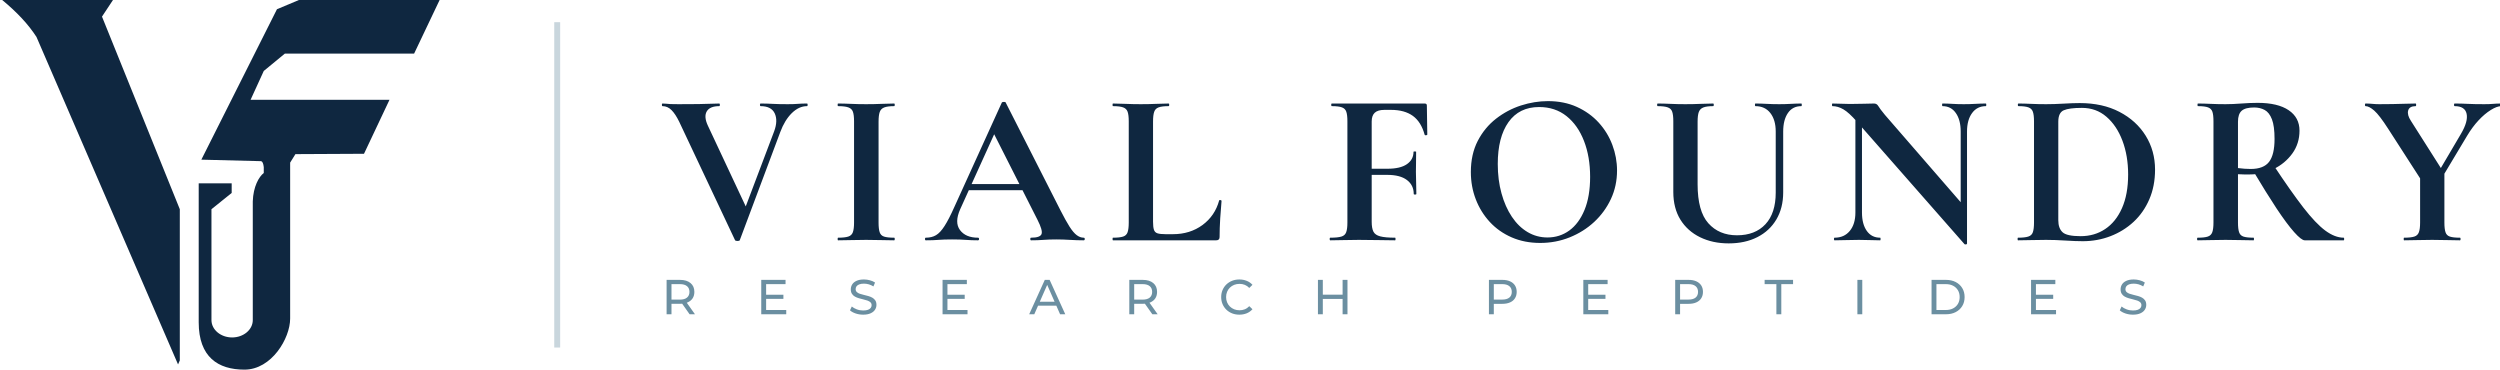
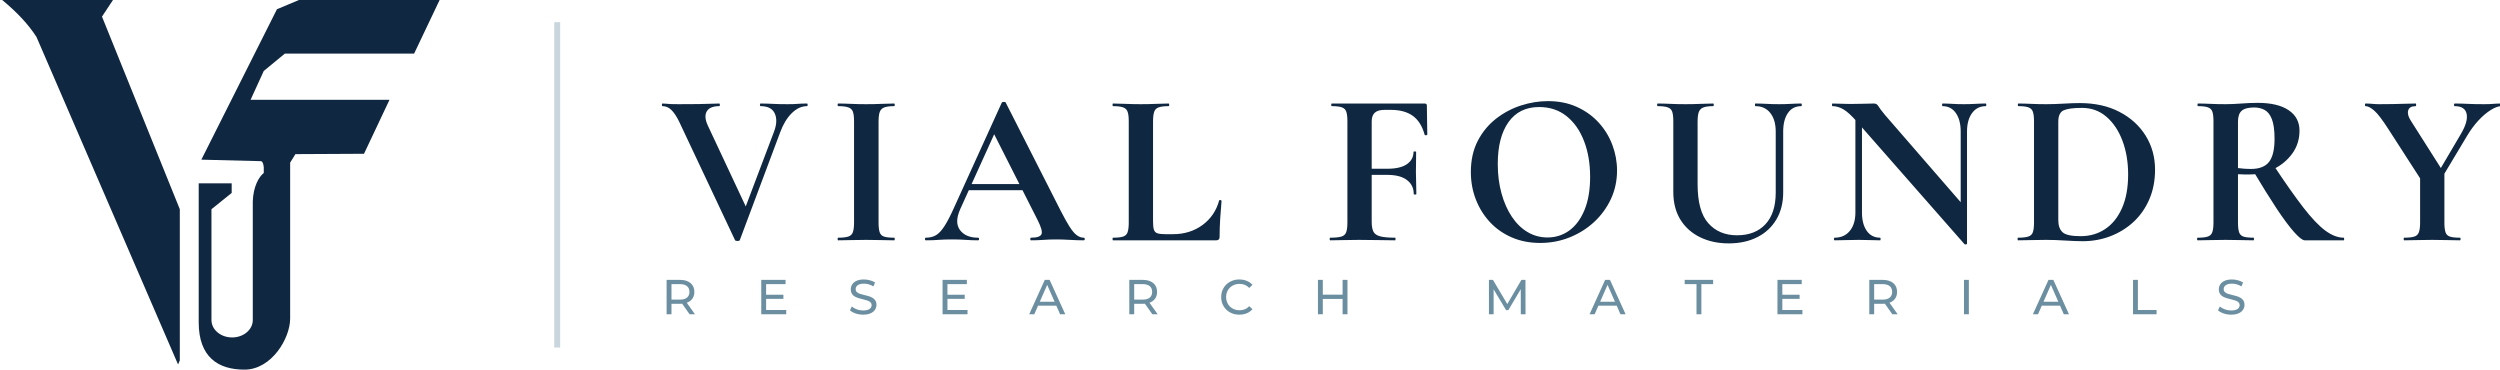
- <svg xmlns="http://www.w3.org/2000/svg" viewBox="0 0 676.19 100.00" width="676.19" height="100.00" role="img" aria-label="Vial Foundry - Research Peptides">
+ <svg xmlns="http://www.w3.org/2000/svg" viewBox="0 0 676.19 100.00" width="676.19" height="100.00" role="img" aria-label="Vial Foundry - Research Materials">
  <g transform="translate(0.000 0.000) scale(0.118906)" fill="#0F2740">
    <path d="M5 0L257 0L232 37.8L409 475.9L409 819.8L405 829L83 84.1Q56 42 5 0Z" />
    <path d="M680 0L1000 0L942 121.9L648 121.9L600 161.4L570 227L886 227L828 349.8L672 350.6L660 369.9L660 724.7C660 769.3 618 840.8 556 840.8C496 840.8 452 812.2 452 733.2L452 417L527 417L527 438.9L481 475.9L481 728.1A47 39.5 0 0 0 575 728.1L575 458.2C576 424.6 589 401.9 600 393.5L600 380.1C599 371.6 597 367.4 594 366.6L458 363.2L630 21Z" />
  </g>
  <rect x="149.91" y="6" width="1.6" height="88" fill="#C9D6DD" />
  <path d="M218.27 28.00Q218.45 28.00 218.45 28.36Q218.45 28.71 218.27 28.71Q216.08 28.71 214.16 30.60Q212.24 32.50 211.05 35.70L200.10 64.94Q200.04 65.18 199.48 65.18Q198.92 65.18 198.80 64.94L183.70 32.91Q182.69 30.84 181.63 29.78Q180.56 28.71 179.20 28.71Q179.02 28.71 179.02 28.36Q179.02 28.00 179.20 28.00Q179.91 28.00 180.30 28.06Q180.68 28.12 181.36 28.15Q182.04 28.18 183.52 28.18Q186.84 28.18 188.91 28.15Q190.98 28.12 192.29 28.06Q193.59 28.00 194.53 28.00Q194.71 28.00 194.71 28.36Q194.71 28.71 194.53 28.71Q191.99 28.71 191.16 30.13Q190.33 31.55 191.46 33.98L202.23 56.95L199.45 61.80L209.39 35.52Q210.46 32.62 209.54 30.66Q208.62 28.71 205.72 28.71Q205.55 28.71 205.55 28.36Q205.55 28.00 205.72 28.00Q207.44 28.00 208.98 28.09Q210.52 28.18 213.06 28.18Q214.72 28.18 215.76 28.09Q216.79 28.00 218.27 28.00ZM237.63 60.20Q237.63 61.92 237.93 62.81Q238.22 63.70 239.11 63.99Q240.00 64.29 241.84 64.29Q242.01 64.29 242.01 64.64Q242.01 65.00 241.84 65.00Q240.28 65.00 238.40 64.94Q236.52 64.88 234.26 64.88Q232.10 64.88 230.18 64.94Q228.25 65.00 226.68 65.00Q226.56 65.00 226.56 64.64Q226.56 64.29 226.70 64.29Q228.50 64.29 229.43 63.99Q230.35 63.70 230.68 62.81Q231.00 61.92 231.00 60.20V32.80Q231.00 31.08 230.69 30.22Q230.38 29.36 229.44 29.04Q228.51 28.71 226.68 28.71Q226.56 28.71 226.56 28.36Q226.56 28.00 226.68 28.00Q228.25 28.00 230.18 28.09Q232.10 28.18 234.26 28.18Q236.52 28.18 238.44 28.09Q240.35 28.00 241.84 28.00Q242.01 28.00 242.01 28.36Q242.01 28.71 241.84 28.71Q240.04 28.71 239.14 29.07Q238.25 29.42 237.94 30.31Q237.63 31.20 237.63 32.91ZM260.78 51.44 261.67 49.79H278.72L279.13 51.44ZM293.10 64.29Q293.40 64.29 293.40 64.64Q293.40 65.00 293.10 65.00Q291.33 65.00 289.40 64.88Q287.48 64.76 285.70 64.76Q283.69 64.76 282.21 64.88Q280.73 65.00 278.89 65.00Q278.66 65.00 278.66 64.64Q278.66 64.29 278.89 64.29Q281.32 64.29 281.71 63.31Q282.09 62.34 280.61 59.44L268.59 35.70L271.49 30.60L259.71 56.59Q258.12 60.15 259.65 62.22Q261.19 64.29 264.51 64.29Q264.81 64.29 264.81 64.64Q264.81 65.00 264.51 65.00Q262.73 65.00 261.25 64.88Q259.77 64.76 257.52 64.76Q255.21 64.76 253.82 64.88Q252.43 65.00 250.42 65.00Q250.18 65.00 250.18 64.64Q250.18 64.29 250.42 64.29Q252.02 64.29 253.17 63.61Q254.33 62.93 255.48 61.12Q256.64 59.32 258.12 56.00L270.96 27.76Q271.02 27.59 271.49 27.56Q271.97 27.53 272.03 27.76L286.83 56.89Q288.25 59.67 289.28 61.30Q290.32 62.93 291.24 63.61Q292.16 64.29 293.10 64.29ZM311.87 32.85V59.97Q311.87 61.42 312.11 62.14Q312.34 62.87 313.08 63.11Q313.81 63.34 315.24 63.34H317.26Q321.87 63.34 325.25 60.86Q328.62 58.37 329.75 54.23Q329.81 54.05 330.10 54.11Q330.40 54.17 330.40 54.34Q330.22 56.30 330.04 59.04Q329.87 61.78 329.87 64.11Q329.87 65.00 328.96 65.00H301.04Q300.92 65.00 300.92 64.64Q300.92 64.29 301.04 64.29Q302.86 64.29 303.77 63.99Q304.68 63.70 304.99 62.81Q305.30 61.92 305.30 60.20V32.80Q305.30 31.08 304.99 30.22Q304.68 29.36 303.77 29.04Q302.86 28.71 301.04 28.71Q300.92 28.71 300.92 28.36Q300.92 28.00 301.04 28.00Q302.46 28.00 304.43 28.09Q306.40 28.18 308.53 28.18Q310.80 28.18 312.70 28.09Q314.59 28.00 316.07 28.00Q316.25 28.00 316.25 28.36Q316.25 28.71 316.07 28.71Q314.28 28.71 313.38 29.04Q312.48 29.36 312.18 30.25Q311.87 31.14 311.87 32.85ZM359.82 65.00Q359.64 65.00 359.64 64.64Q359.64 64.29 359.82 64.29Q361.83 64.29 362.81 63.99Q363.79 63.70 364.11 62.81Q364.44 61.92 364.44 60.20V32.80Q364.44 31.08 364.14 30.22Q363.85 29.36 362.96 29.04Q362.07 28.71 360.24 28.71Q360.06 28.71 360.06 28.36Q360.06 28.00 360.24 28.00H385.34Q385.93 28.00 385.93 28.53L386.05 36.41Q386.05 36.52 385.75 36.58Q385.45 36.64 385.34 36.47Q384.39 32.97 382.14 31.34Q379.89 29.72 376.22 29.72H374.44Q372.67 29.72 371.84 30.49Q371.01 31.26 371.01 32.85V59.97Q371.01 61.74 371.48 62.66Q371.96 63.58 373.32 63.93Q374.68 64.29 377.34 64.29Q377.46 64.29 377.46 64.64Q377.46 65.00 377.34 65.00Q375.33 65.00 372.99 64.94Q370.65 64.88 367.52 64.88Q365.39 64.88 363.37 64.94Q361.36 65.00 359.82 65.00ZM382.38 52.45Q382.38 50.08 380.54 48.69Q378.71 47.30 375.21 47.30H367.87V45.64H375.27Q378.77 45.64 380.54 44.40Q382.32 43.16 382.32 41.08Q382.32 40.96 382.67 40.96Q383.03 40.96 383.03 41.08Q383.03 43.10 383.00 44.19Q382.97 45.29 382.97 46.47Q382.97 47.95 383.03 49.37Q383.09 50.79 383.09 52.45Q383.09 52.63 382.73 52.63Q382.38 52.63 382.38 52.45ZM416.59 65.71Q412.33 65.71 408.87 64.20Q405.41 62.69 402.95 60.03Q400.49 57.36 399.16 53.90Q397.83 50.44 397.83 46.53Q397.83 41.73 399.69 38.12Q401.56 34.51 404.64 32.11Q407.71 29.72 411.38 28.53Q415.05 27.35 418.67 27.35Q423.05 27.35 426.51 28.92Q429.97 30.49 432.40 33.15Q434.83 35.81 436.10 39.19Q437.37 42.56 437.37 46.12Q437.37 50.26 435.72 53.81Q434.06 57.36 431.19 60.03Q428.32 62.69 424.56 64.20Q420.80 65.71 416.59 65.71ZM418.55 64.23Q421.86 64.23 424.47 62.34Q427.07 60.44 428.58 56.77Q430.09 53.10 430.09 47.83Q430.09 42.39 428.43 38.12Q426.78 33.86 423.70 31.40Q420.62 28.95 416.30 28.95Q410.91 28.95 408.01 33.03Q405.11 37.12 405.11 44.34Q405.11 48.66 406.12 52.30Q407.12 55.94 408.93 58.64Q410.73 61.33 413.19 62.78Q415.65 64.23 418.55 64.23ZM480.29 35.58Q480.29 32.44 478.84 30.58Q477.39 28.71 474.79 28.71Q474.67 28.71 474.67 28.36Q474.67 28.00 474.79 28.00Q476.27 28.00 477.84 28.09Q479.41 28.18 481.24 28.18Q482.84 28.18 484.38 28.09Q485.92 28.00 487.22 28.00Q487.34 28.00 487.34 28.36Q487.34 28.71 487.22 28.71Q484.85 28.71 483.58 30.58Q482.31 32.44 482.31 35.58V52.04Q482.31 56.24 480.47 59.35Q478.64 62.45 475.32 64.14Q472.01 65.83 467.57 65.83Q463.24 65.83 459.84 64.17Q456.44 62.51 454.51 59.41Q452.59 56.30 452.59 51.92V32.80Q452.59 31.08 452.29 30.22Q452.00 29.36 451.08 29.04Q450.16 28.71 448.38 28.71Q448.21 28.71 448.21 28.36Q448.21 28.00 448.38 28.00Q449.92 28.00 451.82 28.09Q453.71 28.18 455.84 28.18Q458.09 28.18 459.99 28.09Q461.88 28.00 463.36 28.00Q463.54 28.00 463.54 28.36Q463.54 28.71 463.36 28.71Q461.59 28.71 460.70 29.07Q459.81 29.42 459.48 30.31Q459.16 31.20 459.16 32.91V49.84Q459.16 57.13 462.06 60.38Q464.96 63.64 469.81 63.64Q474.73 63.64 477.51 60.65Q480.29 57.66 480.29 52.09ZM501.84 57.48V29.36L503.62 29.48V57.48Q503.62 60.62 504.92 62.45Q506.22 64.29 508.53 64.29Q508.65 64.29 508.65 64.64Q508.65 65.00 508.53 65.00Q507.23 65.00 505.84 64.94Q504.45 64.88 502.79 64.88Q501.01 64.88 499.33 64.94Q497.64 65.00 496.22 65.00Q496.04 65.00 496.04 64.64Q496.04 64.29 496.22 64.29Q498.82 64.29 500.33 62.45Q501.84 60.62 501.84 57.48ZM532.03 65.89Q532.03 66.07 531.77 66.10Q531.50 66.12 531.38 66.07L502.20 32.85Q500.07 30.43 498.59 29.57Q497.11 28.71 495.63 28.71Q495.51 28.71 495.51 28.36Q495.51 28.00 495.63 28.00Q496.81 28.00 498.05 28.06Q499.30 28.12 500.36 28.12Q502.49 28.12 504.21 28.06Q505.93 28.00 506.87 28.00Q507.64 28.00 508.03 28.68Q508.41 29.36 509.83 31.08L531.56 56.12ZM532.03 35.58V65.89L530.32 64.11V35.58Q530.32 32.44 529.01 30.58Q527.71 28.71 525.40 28.71Q525.29 28.71 525.29 28.36Q525.29 28.00 525.40 28.00Q526.71 28.00 528.10 28.09Q529.49 28.18 531.15 28.18Q532.74 28.18 534.28 28.09Q535.82 28.00 537.13 28.00Q537.24 28.00 537.24 28.36Q537.24 28.71 537.13 28.71Q534.76 28.71 533.40 30.58Q532.03 32.44 532.03 35.58ZM563.35 65.24Q561.46 65.24 558.61 65.06Q555.77 64.88 553.42 64.88Q551.27 64.88 549.33 64.94Q547.38 65.00 545.83 65.00Q545.71 65.00 545.71 64.64Q545.71 64.29 545.83 64.29Q547.65 64.29 548.59 63.99Q549.53 63.70 549.84 62.81Q550.15 61.92 550.15 60.20V32.80Q550.15 31.08 549.84 30.22Q549.54 29.36 548.64 29.04Q547.74 28.71 545.95 28.71Q545.77 28.71 545.77 28.36Q545.77 28.00 545.95 28.00Q547.49 28.00 549.38 28.09Q551.27 28.18 553.43 28.18Q555.60 28.18 558.15 28.03Q560.70 27.88 562.52 27.88Q568.68 27.88 573.24 30.25Q577.81 32.62 580.35 36.70Q582.89 40.79 582.89 45.88Q582.89 50.32 581.34 53.90Q579.80 57.48 577.09 60.00Q574.38 62.51 570.83 63.88Q567.29 65.24 563.35 65.24ZM562.76 63.88Q566.52 63.88 569.40 61.95Q572.29 60.03 573.95 56.29Q575.61 52.54 575.61 47.18Q575.61 42.15 574.07 38.06Q572.53 33.98 569.74 31.58Q566.96 29.18 563.11 29.18Q559.66 29.18 558.19 29.83Q556.72 30.48 556.72 32.91V59.55Q556.72 61.74 557.87 62.81Q559.01 63.88 562.76 63.88ZM623.38 65.00Q622.49 65.00 620.51 62.78Q618.53 60.56 615.74 56.36Q612.96 52.15 609.47 46.29L614.91 44.64Q619.65 51.80 622.99 56.12Q626.34 60.44 628.94 62.37Q631.55 64.29 633.92 64.29Q634.04 64.29 634.04 64.64Q634.04 65.00 633.92 65.00Q629.77 65.00 627.17 65.00Q624.56 65.00 623.38 65.00ZM610.65 27.82Q616.10 27.82 619.03 29.81Q621.96 31.79 621.96 35.34Q621.96 38.83 620.01 41.53Q618.05 44.22 615.00 45.70Q611.95 47.18 608.58 47.18Q607.75 47.18 606.89 47.18Q606.03 47.18 605.32 47.12V60.20Q605.32 61.92 605.62 62.81Q605.92 63.70 606.80 63.99Q607.69 64.29 609.53 64.29Q609.65 64.29 609.65 64.64Q609.65 65.00 609.53 65.00Q607.99 65.00 606.09 64.94Q604.20 64.88 601.95 64.88Q599.82 64.88 597.89 64.94Q595.97 65.00 594.43 65.00Q594.25 65.00 594.25 64.64Q594.25 64.29 594.43 64.29Q596.27 64.29 597.15 63.99Q598.04 63.70 598.37 62.81Q598.69 61.92 598.69 60.20V32.80Q598.69 31.08 598.40 30.22Q598.10 29.36 597.21 29.04Q596.33 28.71 594.49 28.71Q594.37 28.71 594.37 28.36Q594.37 28.00 594.49 28.00Q596.03 28.00 597.92 28.09Q599.82 28.18 601.95 28.18Q603.90 28.18 606.24 28.00Q608.58 27.82 610.65 27.82ZM615.21 37.59Q615.21 34.10 614.50 32.26Q613.79 30.43 612.55 29.75Q611.30 29.07 609.70 29.07Q607.34 29.07 606.33 29.95Q605.32 30.84 605.32 32.91V45.46Q606.15 45.58 607.10 45.64Q608.05 45.70 608.76 45.70Q612.25 45.70 613.73 43.78Q615.21 41.85 615.21 37.59ZM658.37 48.54 665.65 36.17Q667.60 32.85 667.16 30.78Q666.71 28.71 663.93 28.71Q663.75 28.71 663.75 28.36Q663.75 28.00 663.93 28.00Q665.83 28.00 667.48 28.09Q669.14 28.18 671.92 28.18Q673.40 28.18 674.32 28.09Q675.24 28.00 676.54 28.00Q676.66 28.00 676.66 28.36Q676.66 28.71 676.54 28.71Q675.36 28.71 673.70 29.75Q672.04 30.78 670.38 32.56Q668.73 34.33 667.31 36.70L659.61 49.55ZM654.93 48.78 645.93 34.81Q643.57 31.14 642.18 29.92Q640.78 28.71 639.84 28.71Q639.66 28.71 639.66 28.36Q639.66 28.00 639.84 28.00Q640.73 28.00 641.67 28.09Q642.62 28.18 643.51 28.18Q645.17 28.18 647.06 28.15Q648.95 28.12 650.64 28.06Q652.33 28.00 653.39 28.00Q653.51 28.00 653.51 28.36Q653.51 28.71 653.39 28.71Q651.68 28.71 651.35 29.89Q651.03 31.08 652.09 32.68L660.62 46.12ZM654.58 46.65 661.15 46.12V60.20Q661.15 61.92 661.45 62.81Q661.74 63.70 662.63 63.99Q663.52 64.29 665.35 64.29Q665.53 64.29 665.53 64.64Q665.53 65.00 665.35 65.00Q663.81 65.00 661.95 64.94Q660.08 64.88 657.83 64.88Q655.70 64.88 653.75 64.94Q651.80 65.00 650.26 65.00Q650.14 65.00 650.14 64.64Q650.14 64.29 650.26 64.29Q652.09 64.29 653.01 63.99Q653.93 63.70 654.25 62.81Q654.58 61.92 654.58 60.20Z" fill="#0F2740" />
-   <path d="M180.30 85.00V75.70H183.93Q185.74 75.70 186.77 76.56Q187.81 77.42 187.81 78.95Q187.81 79.95 187.35 80.67Q186.88 81.39 186.01 81.78Q185.14 82.17 183.93 82.17H181.03L181.62 81.56V85.00ZM186.52 85.00 184.15 81.63H185.58L187.97 85.00ZM181.62 81.69 181.03 81.04H183.89Q185.17 81.04 185.82 80.49Q186.48 79.94 186.48 78.95Q186.48 77.94 185.82 77.40Q185.17 76.85 183.89 76.85H181.03L181.62 76.19ZM205.90 85.00V75.70H212.47V76.85H207.22V83.85H212.66V85.00ZM207.11 80.84V79.71H211.89V80.84ZM233.46 85.11Q232.39 85.11 231.42 84.78Q230.45 84.45 229.90 83.94L230.39 82.90Q230.92 83.36 231.74 83.67Q232.56 83.98 233.46 83.98Q234.26 83.98 234.77 83.79Q235.27 83.60 235.51 83.28Q235.75 82.95 235.75 82.55Q235.75 82.06 235.44 81.77Q235.14 81.48 234.64 81.30Q234.14 81.12 233.54 80.99Q232.94 80.85 232.33 80.67Q231.73 80.50 231.23 80.22Q230.73 79.94 230.43 79.47Q230.12 79.00 230.12 78.26Q230.12 77.53 230.50 76.93Q230.88 76.32 231.67 75.96Q232.46 75.59 233.69 75.59Q234.50 75.59 235.30 75.81Q236.09 76.02 236.68 76.42L236.24 77.47Q235.64 77.09 234.97 76.90Q234.30 76.72 233.68 76.72Q232.90 76.72 232.40 76.92Q231.89 77.12 231.66 77.45Q231.43 77.79 231.43 78.20Q231.43 78.69 231.74 78.98Q232.04 79.28 232.54 79.45Q233.04 79.62 233.64 79.76Q234.24 79.90 234.85 80.07Q235.45 80.24 235.95 80.52Q236.44 80.80 236.75 81.26Q237.06 81.73 237.06 82.46Q237.06 83.17 236.67 83.77Q236.28 84.38 235.48 84.74Q234.68 85.11 233.46 85.11ZM254.94 85.00V75.70H261.51V76.85H256.26V83.85H261.69V85.00ZM256.15 80.84V79.71H260.93V80.84ZM278.37 85.00 282.59 75.70H283.90L288.13 85.00H286.73L282.97 76.44H283.51L279.75 85.00ZM280.17 82.68 280.53 81.61H285.76L286.14 82.68ZM305.45 85.00V75.70H309.09Q310.89 75.70 311.93 76.56Q312.96 77.42 312.96 78.95Q312.96 79.95 312.50 80.67Q312.03 81.39 311.16 81.78Q310.30 82.17 309.09 82.17H306.18L306.77 81.56V85.00ZM311.68 85.00 309.30 81.63H310.73L313.12 85.00ZM306.77 81.69 306.18 81.04H309.04Q310.32 81.04 310.98 80.49Q311.63 79.94 311.63 78.95Q311.63 77.94 310.98 77.40Q310.32 76.85 309.04 76.85H306.18L306.77 76.19ZM335.21 85.11Q334.16 85.11 333.26 84.76Q332.36 84.40 331.70 83.76Q331.04 83.12 330.67 82.25Q330.30 81.38 330.30 80.35Q330.30 79.32 330.67 78.45Q331.04 77.58 331.70 76.94Q332.37 76.30 333.27 75.94Q334.17 75.59 335.22 75.59Q336.30 75.59 337.21 75.96Q338.12 76.32 338.76 77.04L337.90 77.88Q337.36 77.32 336.70 77.05Q336.04 76.78 335.28 76.78Q334.49 76.78 333.82 77.04Q333.16 77.31 332.66 77.79Q332.17 78.27 331.90 78.92Q331.63 79.58 331.63 80.35Q331.63 81.12 331.90 81.78Q332.17 82.43 332.66 82.91Q333.16 83.39 333.82 83.66Q334.49 83.92 335.28 83.92Q336.04 83.92 336.70 83.65Q337.36 83.38 337.90 82.81L338.76 83.64Q338.12 84.36 337.21 84.74Q336.30 85.11 335.21 85.11ZM363.14 85.00V75.70H364.46V85.00ZM356.47 85.00V75.70H357.79V85.00ZM357.67 80.85V79.70H363.25V80.85ZM402.72 85.00V75.70H406.35Q407.56 75.70 408.43 76.09Q409.30 76.48 409.76 77.20Q410.23 77.93 410.23 78.95Q410.23 79.95 409.76 80.68Q409.30 81.41 408.43 81.79Q407.56 82.18 406.35 82.18H403.45L404.04 81.56V85.00ZM404.04 81.69 403.45 81.03H406.31Q407.58 81.03 408.24 80.49Q408.90 79.94 408.90 78.95Q408.90 77.94 408.24 77.40Q407.58 76.85 406.31 76.85H403.45L404.04 76.19ZM428.25 85.00V75.70H434.82V76.85H429.57V83.85H435.01V85.00ZM429.46 80.84V79.71H434.24V80.84ZM453.10 85.00V75.70H456.73Q457.94 75.70 458.81 76.09Q459.67 76.48 460.14 77.20Q460.61 77.93 460.61 78.95Q460.61 79.95 460.14 80.68Q459.67 81.41 458.81 81.79Q457.94 82.18 456.73 82.18H453.83L454.42 81.56V85.00ZM454.42 81.69 453.83 81.03H456.69Q457.96 81.03 458.62 80.49Q459.28 79.94 459.28 78.95Q459.28 77.94 458.62 77.40Q457.96 76.85 456.69 76.85H453.83L454.42 76.19ZM480.47 85.00V76.85H477.29V75.70H484.98V76.85H481.80V85.00ZM502.38 85.00V75.70H503.70V85.00ZM522.44 85.00V75.70H526.35Q527.85 75.70 528.98 76.29Q530.11 76.88 530.74 77.92Q531.38 78.96 531.38 80.35Q531.38 81.74 530.74 82.78Q530.11 83.82 528.98 84.41Q527.85 85.00 526.35 85.00ZM523.76 83.85H526.28Q527.43 83.85 528.27 83.41Q529.11 82.97 529.58 82.18Q530.04 81.39 530.04 80.35Q530.04 79.30 529.58 78.52Q529.11 77.73 528.27 77.29Q527.43 76.85 526.28 76.85H523.76ZM549.35 85.00V75.70H555.92V76.85H550.67V83.85H556.11V85.00ZM550.56 80.84V79.71H555.34V80.84ZM576.91 85.11Q575.84 85.11 574.87 84.78Q573.90 84.45 573.35 83.94L573.84 82.90Q574.36 83.36 575.19 83.67Q576.01 83.98 576.91 83.98Q577.71 83.98 578.22 83.79Q578.72 83.60 578.96 83.28Q579.20 82.95 579.20 82.55Q579.20 82.06 578.89 81.77Q578.58 81.48 578.09 81.30Q577.59 81.12 576.99 80.99Q576.38 80.85 575.78 80.67Q575.18 80.50 574.68 80.22Q574.18 79.94 573.88 79.47Q573.57 79.00 573.57 78.26Q573.57 77.53 573.95 76.93Q574.33 76.32 575.12 75.96Q575.91 75.59 577.14 75.59Q577.95 75.59 578.75 75.81Q579.54 76.02 580.13 76.42L579.69 77.47Q579.08 77.09 578.42 76.90Q577.75 76.72 577.13 76.72Q576.35 76.72 575.85 76.92Q575.34 77.12 575.11 77.45Q574.88 77.79 574.88 78.20Q574.88 78.69 575.18 78.98Q575.49 79.28 575.99 79.45Q576.49 79.62 577.09 79.76Q577.69 79.90 578.30 80.07Q578.90 80.24 579.40 80.52Q579.89 80.80 580.20 81.26Q580.51 81.73 580.51 82.46Q580.51 83.17 580.12 83.77Q579.73 84.38 578.93 84.74Q578.13 85.11 576.91 85.11Z" fill="#6B8FA1" />
+   <path d="M180.30 85.00V75.70H183.93Q185.74 75.70 186.77 76.56Q187.81 77.42 187.81 78.95Q187.81 79.95 187.35 80.67Q186.88 81.39 186.01 81.78Q185.14 82.17 183.93 82.17H181.03L181.62 81.56V85.00ZM186.52 85.00 184.15 81.63H185.58L187.97 85.00ZM181.62 81.69 181.03 81.04H183.89Q185.17 81.04 185.82 80.49Q186.48 79.94 186.48 78.95Q186.48 77.94 185.82 77.40Q185.17 76.85 183.89 76.85H181.03L181.62 76.19ZM205.90 85.00V75.70H212.47V76.85H207.22V83.85H212.66V85.00ZM207.11 80.84V79.71H211.89V80.84ZM233.46 85.11Q232.39 85.11 231.42 84.78Q230.45 84.45 229.90 83.94L230.39 82.90Q230.92 83.36 231.74 83.67Q232.56 83.98 233.46 83.98Q234.26 83.98 234.77 83.79Q235.27 83.60 235.51 83.28Q235.75 82.95 235.75 82.55Q235.75 82.06 235.44 81.77Q235.14 81.48 234.64 81.30Q234.14 81.12 233.54 80.99Q232.94 80.85 232.33 80.67Q231.73 80.50 231.23 80.22Q230.73 79.94 230.43 79.47Q230.12 79.00 230.12 78.26Q230.12 77.53 230.50 76.93Q230.88 76.32 231.67 75.96Q232.46 75.59 233.69 75.59Q234.50 75.59 235.30 75.81Q236.09 76.02 236.68 76.42L236.24 77.47Q235.64 77.09 234.97 76.90Q234.30 76.72 233.68 76.72Q232.90 76.72 232.40 76.92Q231.89 77.12 231.66 77.45Q231.43 77.79 231.43 78.20Q231.43 78.69 231.74 78.98Q232.04 79.28 232.54 79.45Q233.04 79.62 233.64 79.76Q234.24 79.90 234.85 80.07Q235.45 80.24 235.95 80.52Q236.44 80.80 236.75 81.26Q237.06 81.73 237.06 82.46Q237.06 83.17 236.67 83.77Q236.28 84.38 235.48 84.74Q234.68 85.11 233.46 85.11ZM254.94 85.00V75.70H261.51V76.85H256.26V83.85H261.69V85.00ZM256.15 80.84V79.71H260.93V80.84ZM278.37 85.00 282.59 75.70H283.90L288.13 85.00H286.73L282.97 76.44H283.51L279.75 85.00ZM280.17 82.68 280.53 81.61H285.76L286.14 82.68ZM305.45 85.00V75.70H309.09Q310.89 75.70 311.93 76.56Q312.96 77.42 312.96 78.95Q312.96 79.95 312.50 80.67Q312.03 81.39 311.16 81.78Q310.30 82.17 309.09 82.17H306.18L306.77 81.56V85.00ZM311.68 85.00 309.30 81.63H310.73L313.12 85.00ZM306.77 81.69 306.18 81.04H309.04Q310.32 81.04 310.98 80.49Q311.63 79.94 311.63 78.95Q311.63 77.94 310.98 77.40Q310.32 76.85 309.04 76.85H306.18L306.77 76.19ZM335.21 85.11Q334.16 85.11 333.26 84.76Q332.36 84.40 331.70 83.76Q331.04 83.12 330.67 82.25Q330.30 81.38 330.30 80.35Q330.30 79.32 330.67 78.45Q331.04 77.58 331.70 76.94Q332.37 76.30 333.27 75.94Q334.17 75.59 335.22 75.59Q336.30 75.59 337.21 75.96Q338.12 76.32 338.76 77.04L337.90 77.88Q337.36 77.32 336.70 77.05Q336.04 76.78 335.28 76.78Q334.49 76.78 333.82 77.04Q333.16 77.31 332.66 77.79Q332.17 78.27 331.90 78.92Q331.63 79.58 331.63 80.35Q331.63 81.12 331.90 81.78Q332.17 82.43 332.66 82.91Q333.16 83.39 333.82 83.66Q334.49 83.92 335.28 83.92Q336.04 83.92 336.70 83.65Q337.36 83.38 337.90 82.81L338.76 83.64Q338.12 84.36 337.21 84.74Q336.30 85.11 335.21 85.11ZM363.14 85.00V75.70H364.46V85.00ZM356.47 85.00V75.70H357.79V85.00ZM357.67 80.85V79.70H363.25V80.85ZM402.72 85.00V75.70H403.81L407.97 82.73H407.40L411.51 75.70H412.60L412.62 85.00H411.34L411.33 77.71H411.63L407.97 83.88H407.36L403.66 77.71H403.99V85.00ZM429.94 85.00 434.15 75.70H435.46L439.69 85.00H438.30L434.54 76.44H435.07L431.31 85.00ZM431.73 82.68 432.10 81.61H437.33L437.71 82.68ZM458.86 85.00V76.85H455.67V75.70H463.36V76.85H460.18V85.00ZM480.76 85.00V75.70H487.32V76.85H482.08V83.85H487.51V85.00ZM481.97 80.84V79.71H486.75V80.84ZM505.60 85.00V75.70H509.23Q511.04 75.70 512.08 76.56Q513.11 77.42 513.11 78.95Q513.11 79.95 512.65 80.67Q512.18 81.39 511.31 81.78Q510.44 82.17 509.23 82.17H506.33L506.92 81.56V85.00ZM511.83 85.00 509.45 81.63H510.88L513.27 85.00ZM506.92 81.69 506.33 81.04H509.19Q510.47 81.04 511.13 80.49Q511.78 79.94 511.78 78.95Q511.78 77.94 511.13 77.40Q510.47 76.85 509.19 76.85H506.33L506.92 76.19ZM531.21 85.00V75.70H532.53V85.00ZM549.85 85.00 554.07 75.70H555.38L559.61 85.00H558.21L554.45 76.44H554.99L551.23 85.00ZM551.65 82.68 552.02 81.61H557.24L557.62 82.68ZM576.93 85.00V75.70H578.25V83.85H583.30V85.00ZM603.48 85.11Q602.41 85.11 601.44 84.78Q600.47 84.45 599.92 83.94L600.41 82.90Q600.94 83.36 601.76 83.67Q602.59 83.98 603.48 83.98Q604.28 83.98 604.79 83.79Q605.29 83.60 605.53 83.28Q605.77 82.95 605.77 82.55Q605.77 82.06 605.46 81.77Q605.16 81.48 604.66 81.30Q604.16 81.12 603.56 80.99Q602.96 80.85 602.35 80.67Q601.75 80.50 601.25 80.22Q600.75 79.94 600.45 79.47Q600.14 79.00 600.14 78.26Q600.14 77.53 600.52 76.93Q600.90 76.32 601.69 75.96Q602.48 75.59 603.71 75.59Q604.52 75.59 605.32 75.81Q606.11 76.02 606.70 76.42L606.26 77.47Q605.66 77.09 604.99 76.90Q604.32 76.72 603.70 76.72Q602.92 76.72 602.42 76.92Q601.91 77.12 601.68 77.45Q601.45 77.79 601.45 78.20Q601.45 78.69 601.76 78.98Q602.06 79.28 602.56 79.45Q603.06 79.62 603.66 79.76Q604.27 79.90 604.87 80.07Q605.47 80.24 605.97 80.52Q606.46 80.80 606.77 81.26Q607.08 81.73 607.08 82.46Q607.08 83.17 606.69 83.77Q606.30 84.38 605.50 84.74Q604.70 85.11 603.48 85.11Z" fill="#6B8FA1" />
</svg>
